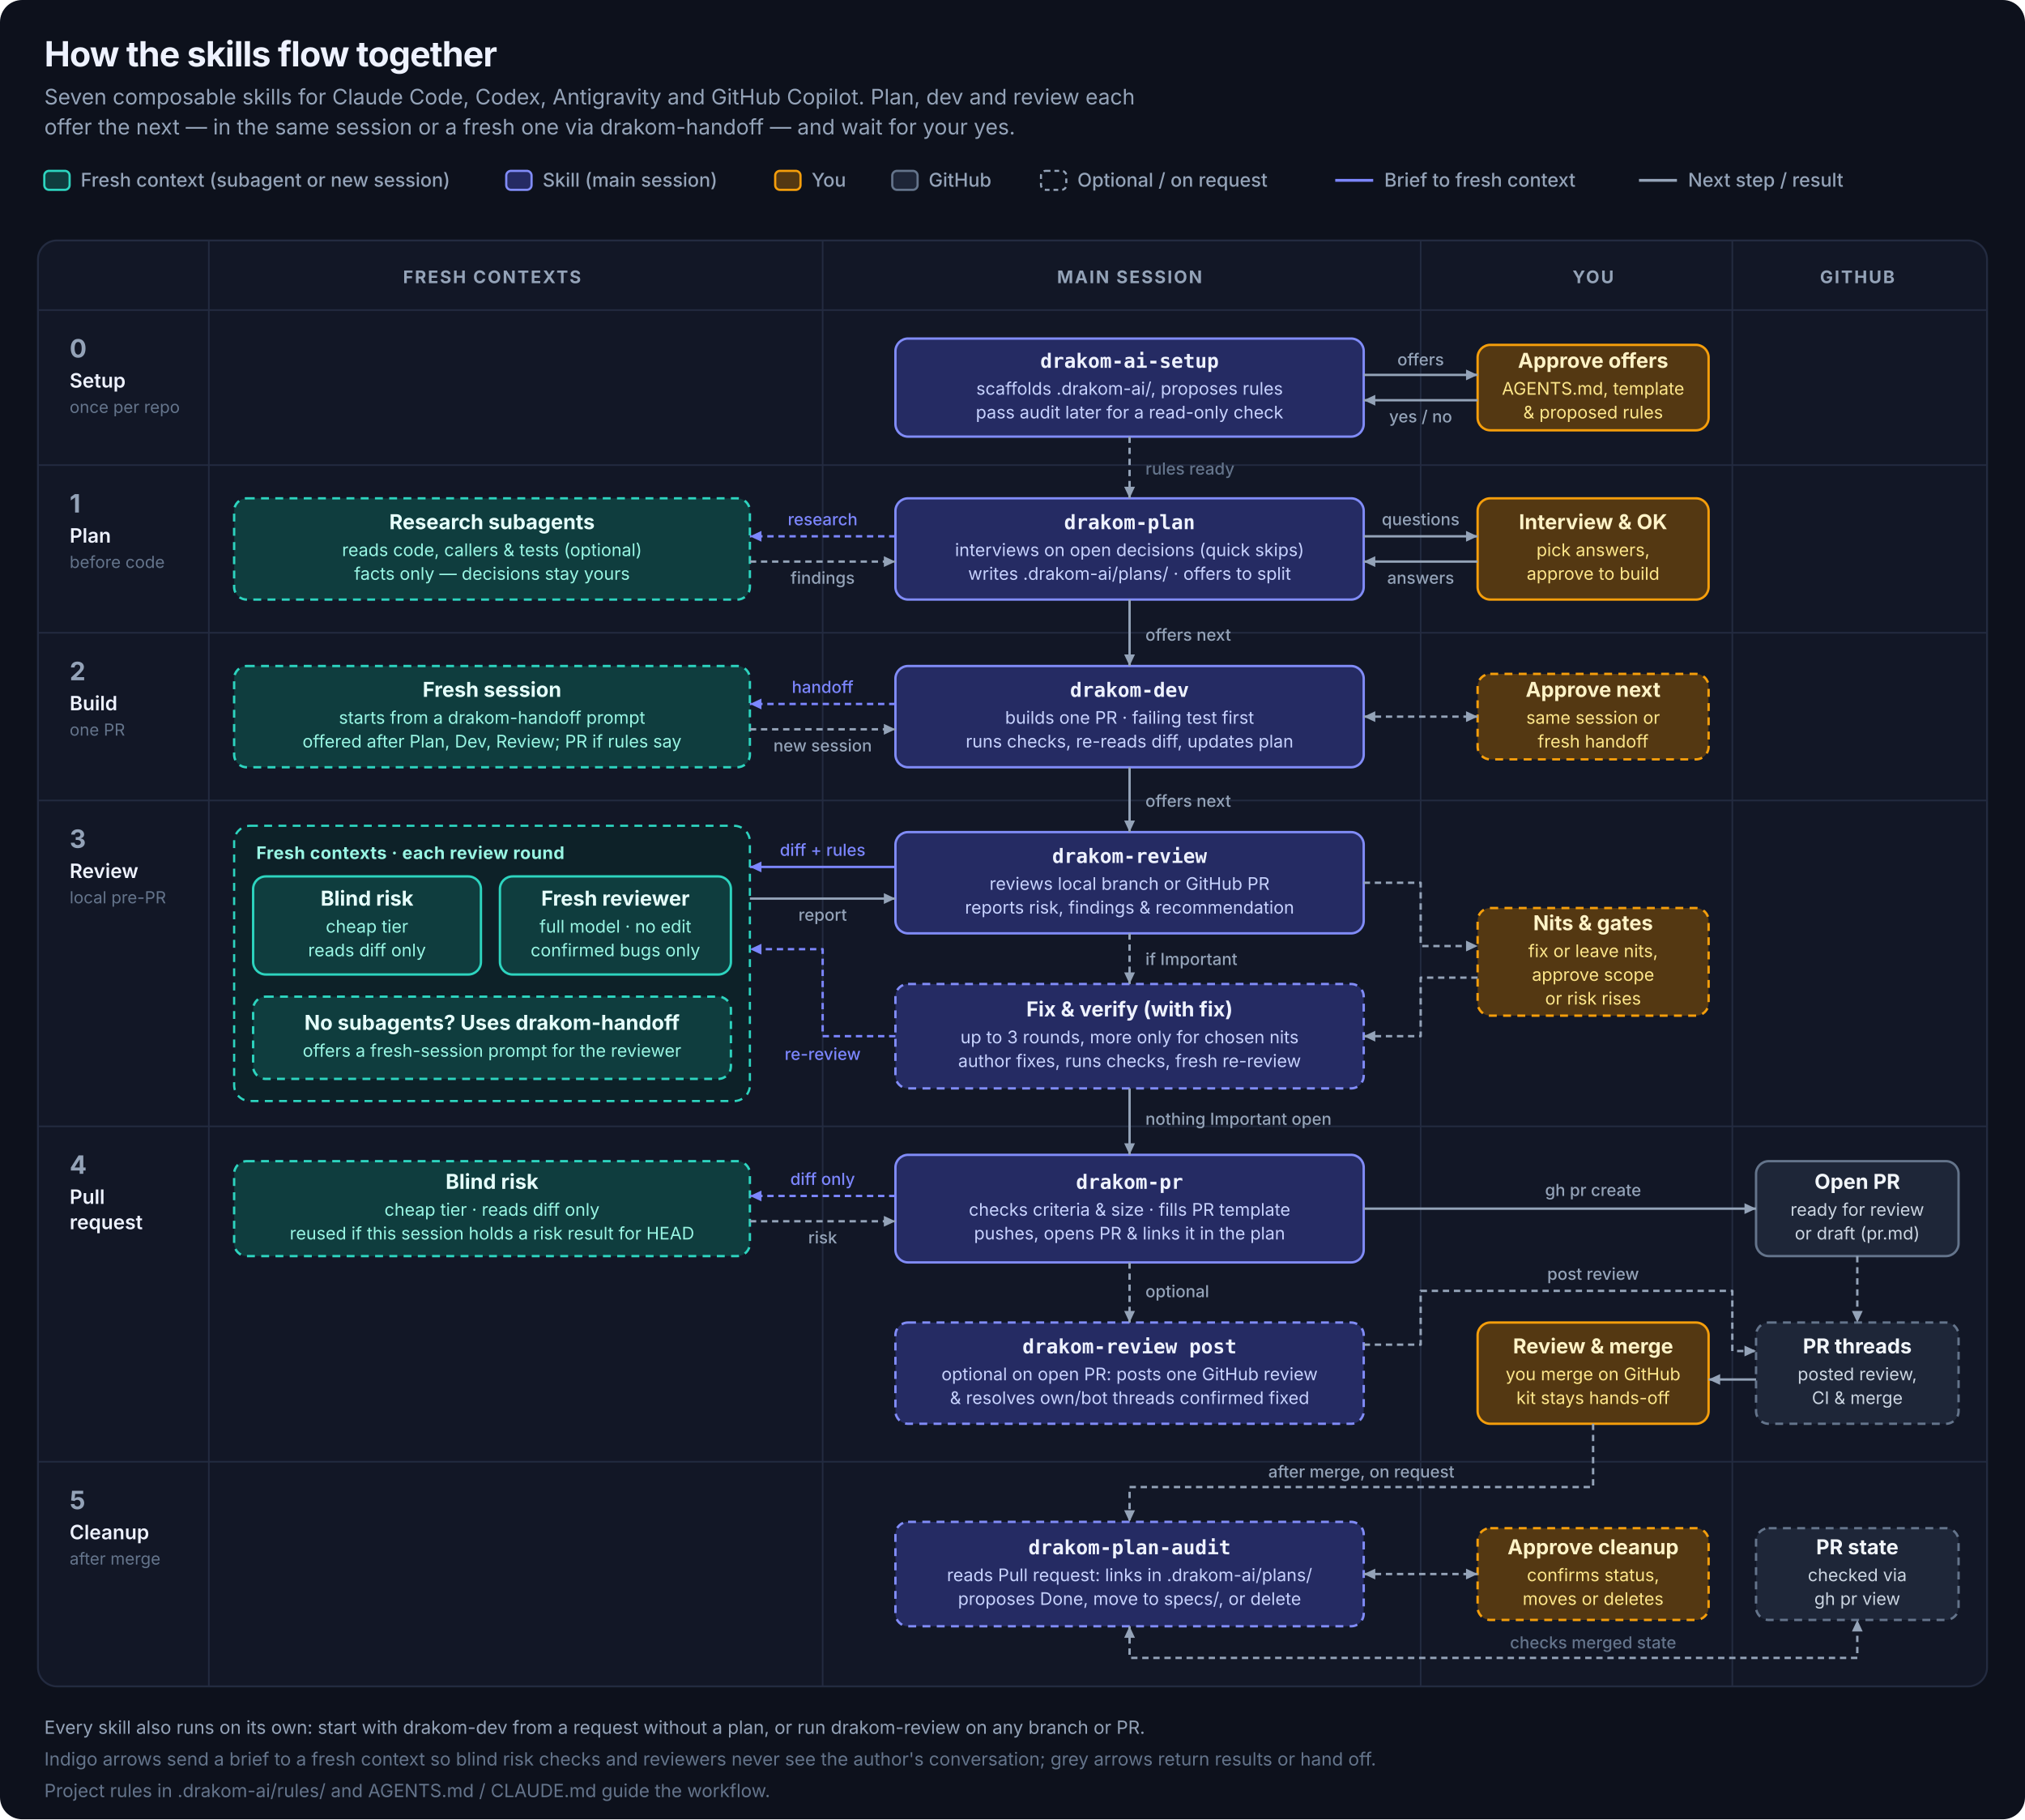
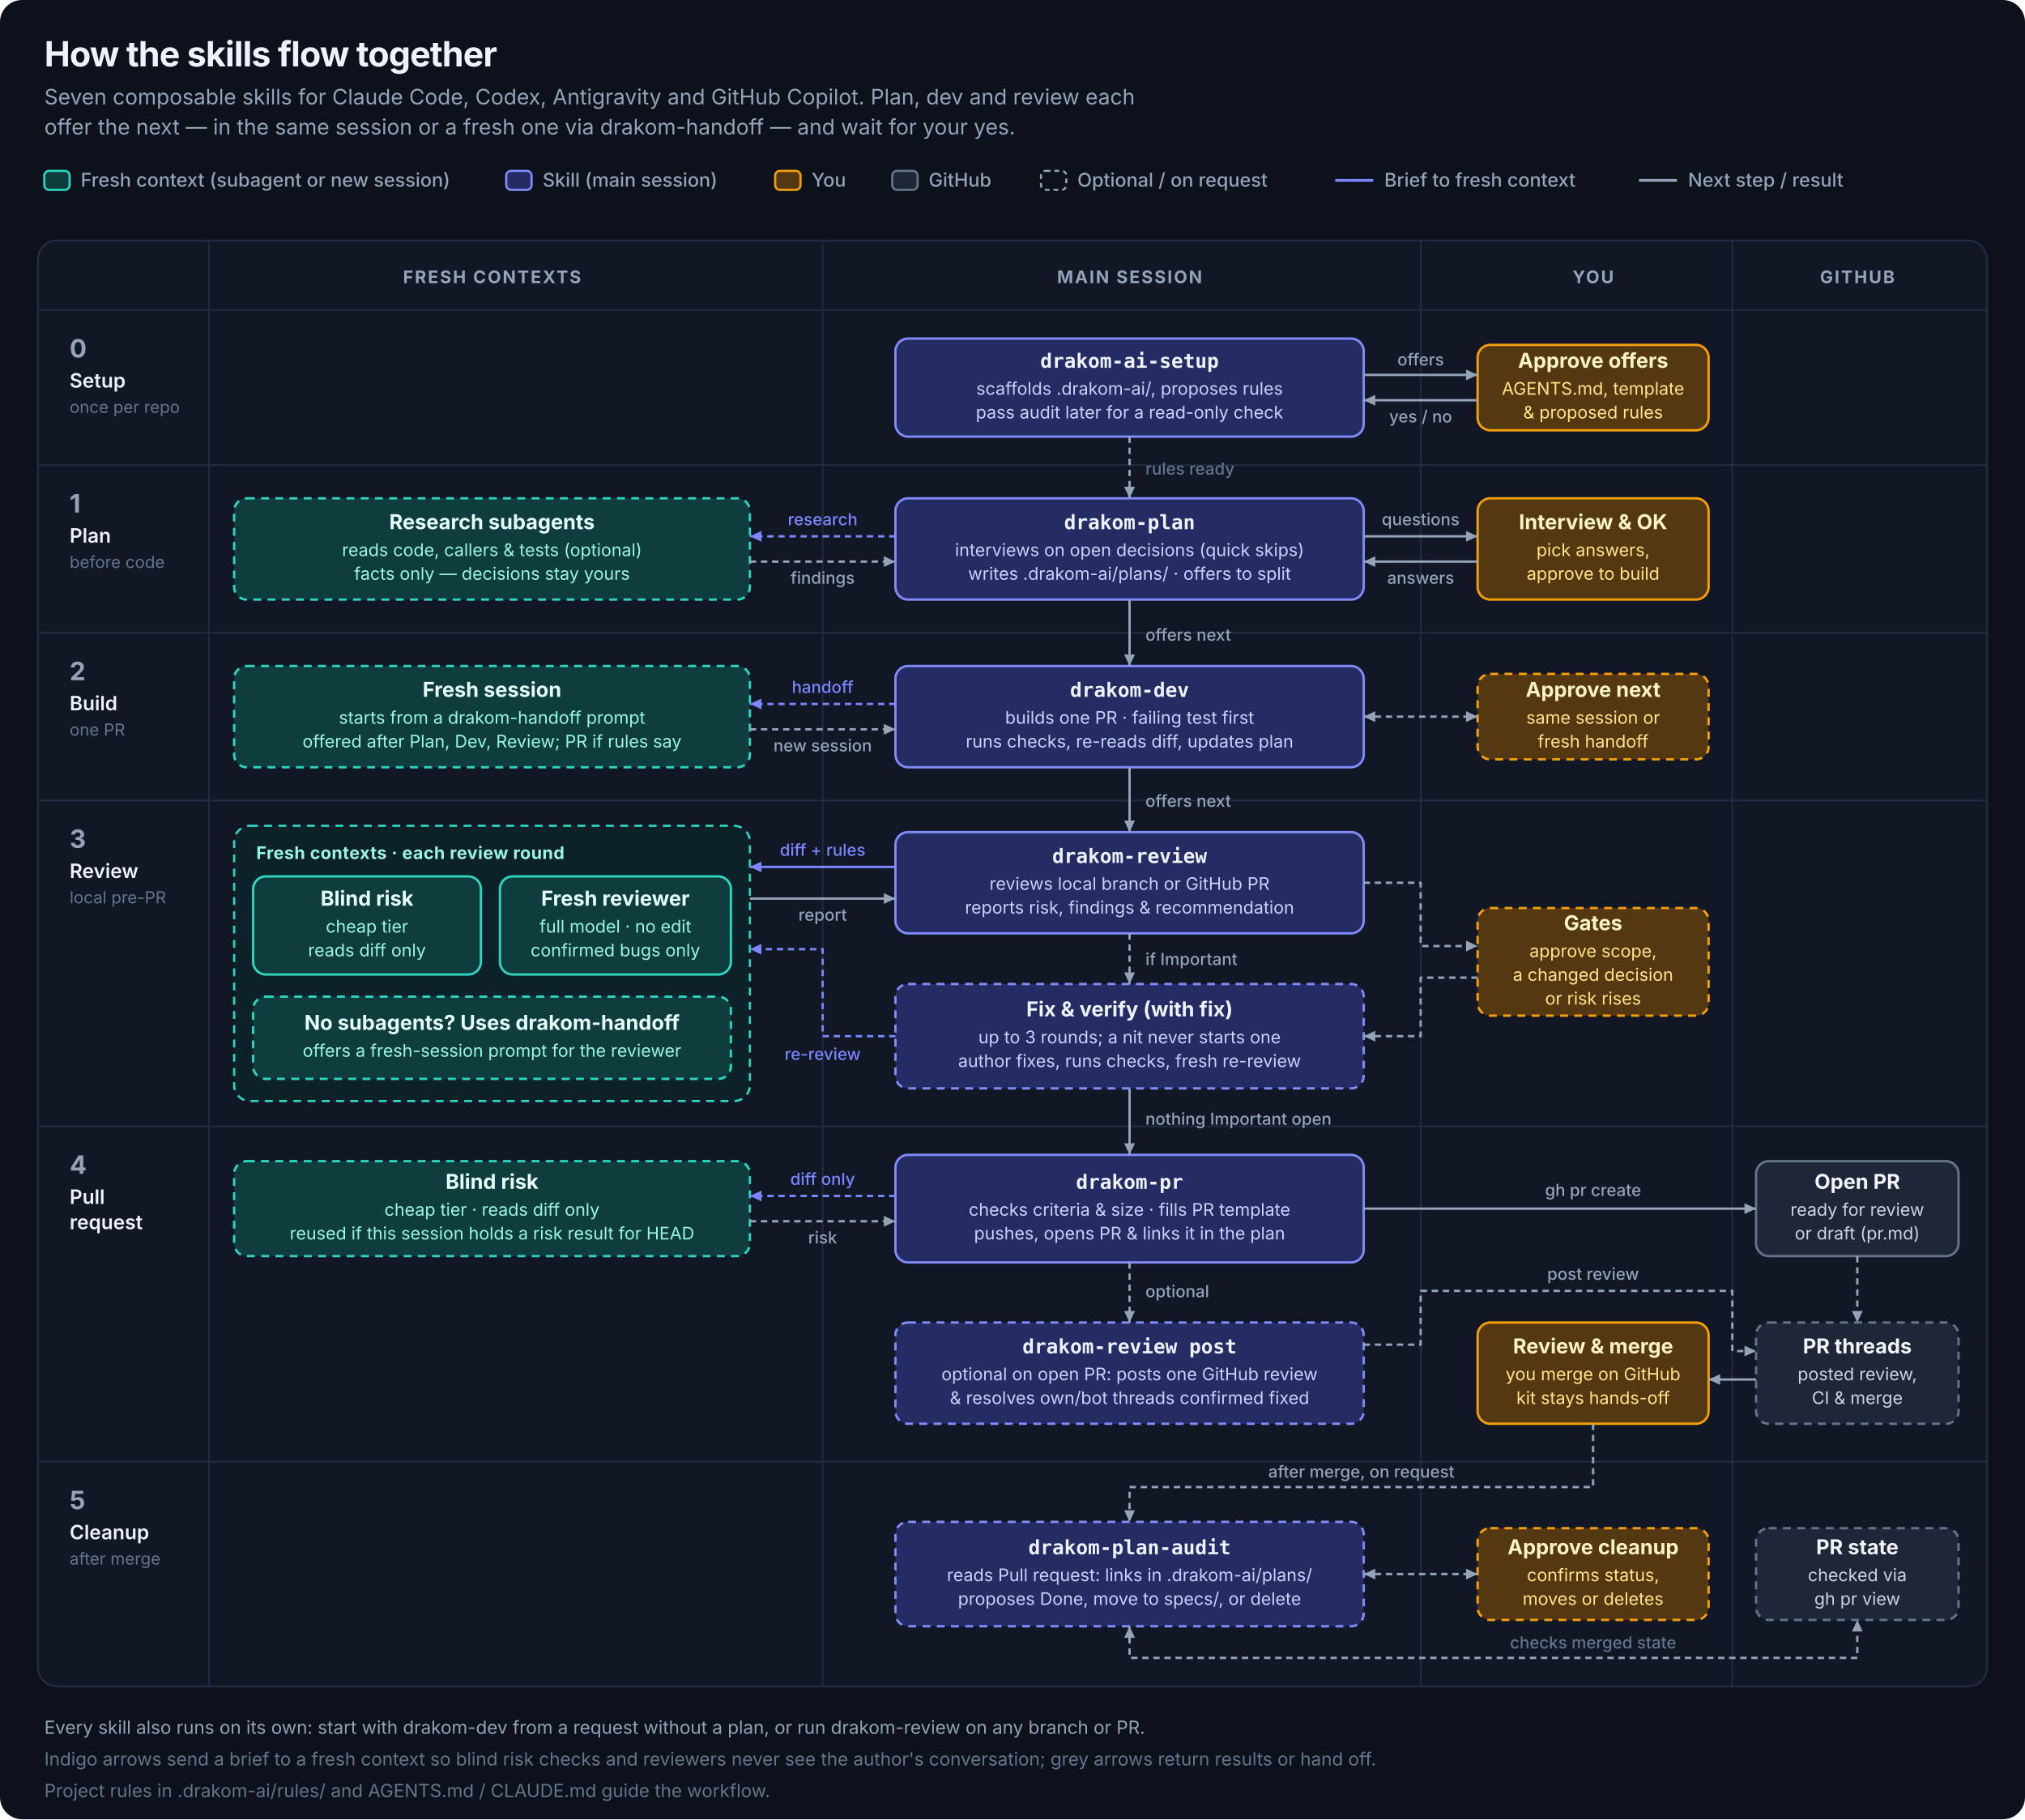
<svg xmlns="http://www.w3.org/2000/svg" viewBox="0 0 1280 1150" width="1280" height="1150">
  <defs>
    <style>
      text { font-family: -apple-system, BlinkMacSystemFont, "Segoe UI", Inter, Roboto, Helvetica, Arial, sans-serif; }
      .h1 { font-size: 22px; font-weight: 700; letter-spacing: -0.02em; }
      .lead { font-size: 13.5px; font-weight: 400; }
      .legend { font-size: 12px; font-weight: 500; }
      .col-hdr { font-size: 11px; font-weight: 700; letter-spacing: 0.09em; }
      .stage-num { font-size: 16px; font-weight: 700; }
      .stage-lbl { font-size: 12.5px; font-weight: 600; }
      .stage-sub { font-size: 10.5px; font-weight: 400; }
      .box-title { font-size: 13px; font-weight: 700; }
      .mono-title { font-family: ui-monospace, SFMono-Regular, Menlo, Consolas, monospace; font-size: 12.5px; font-weight: 700; }
      .box-sub { font-size: 11px; font-weight: 400; }
      .group-lbl { font-size: 11px; font-weight: 700; letter-spacing: 0.02em; }
      .edge-label { font-size: 10.5px; font-weight: 500; }
      .foot { font-size: 11.5px; font-weight: 400; }
    </style>
    <marker id="arrow-ret" viewBox="0 0 10 10" refX="8.5" refY="5" markerWidth="6.5" markerHeight="6.5" orient="auto-start-reverse">
      <path d="M 1 1.5 L 8.5 5 L 1 8.5 z" fill="#94a3b8" />
    </marker>
    <marker id="arrow-ret-start" viewBox="0 0 10 10" refX="1.5" refY="5" markerWidth="6.5" markerHeight="6.5" orient="auto">
      <path d="M 9 1.5 L 1.5 5 L 9 8.5 z" fill="#94a3b8" />
    </marker>
    <marker id="arrow-brief" viewBox="0 0 10 10" refX="8.5" refY="5" markerWidth="6.5" markerHeight="6.5" orient="auto-start-reverse">
      <path d="M 1 1.5 L 8.5 5 L 1 8.5 z" fill="#7c86ff" />
    </marker>
    <marker id="arrow-brief-start" viewBox="0 0 10 10" refX="1.5" refY="5" markerWidth="6.5" markerHeight="6.5" orient="auto">
      <path d="M 9 1.5 L 1.5 5 L 9 8.5 z" fill="#7c86ff" />
    </marker>
  </defs>
  <rect x="0" y="0" width="1280" height="1150" rx="14" fill="#0d111c" />
  <text x="28" y="42" class="h1" fill="#eef2ff">How the skills flow together</text>
  <text x="28" y="66" class="lead" fill="#94a3b8">Seven composable skills for Claude Code, Codex, Antigravity and GitHub Copilot. Plan, dev and review each</text>
  <text x="28" y="85" class="lead" fill="#94a3b8">offer the next — in the same session or a fresh one via drakom-handoff — and wait for your yes.</text>
  <g transform="translate(28, 108)">
    <rect x="0" y="0" width="16" height="12" rx="3" fill="#0f3d3e" stroke="#2dd4bf" stroke-width="1.4" />
    <text x="23" y="10" class="legend" fill="#94a3b8">Fresh context (subagent or new session)</text>
    <rect x="292" y="0" width="16" height="12" rx="3" fill="#252b63" stroke="#818cf8" stroke-width="1.4" />
    <text x="315" y="10" class="legend" fill="#94a3b8">Skill (main session)</text>
    <rect x="462" y="0" width="16" height="12" rx="3" fill="#543812" stroke="#f59e0b" stroke-width="1.4" />
    <text x="485" y="10" class="legend" fill="#94a3b8">You</text>
    <rect x="536" y="0" width="16" height="12" rx="3" fill="#1e2638" stroke="#64748b" stroke-width="1.4" />
    <text x="559" y="10" class="legend" fill="#94a3b8">GitHub</text>
    <rect x="630" y="0" width="16" height="12" rx="3" fill="none" stroke="#94a3b8" stroke-width="1.3" stroke-dasharray="3 2.5" />
    <text x="653" y="10" class="legend" fill="#94a3b8">Optional / on request</text>
    <line x1="816" y1="6" x2="840" y2="6" stroke="#7c86ff" stroke-width="1.8" />
    <text x="847" y="10" class="legend" fill="#94a3b8">Brief to fresh context</text>
    <line x1="1008" y1="6" x2="1032" y2="6" stroke="#94a3b8" stroke-width="1.8" />
    <text x="1039" y="10" class="legend" fill="#94a3b8">Next step / result</text>
  </g>
  <rect x="24" y="152" width="1232" height="914" rx="12" fill="#121726" stroke="#232b40" stroke-width="1.2" />
  <text x="311.0" y="179" text-anchor="middle" class="col-hdr" fill="#94a3b8">FRESH CONTEXTS</text>
  <text x="714.0" y="179" text-anchor="middle" class="col-hdr" fill="#94a3b8">MAIN SESSION</text>
  <text x="1007.0" y="179" text-anchor="middle" class="col-hdr" fill="#94a3b8">YOU</text>
  <text x="1174.0" y="179" text-anchor="middle" class="col-hdr" fill="#94a3b8">GITHUB</text>
  <line x1="132" y1="152" x2="132" y2="1066" stroke="#232b40" stroke-width="1" />
  <line x1="520" y1="152" x2="520" y2="1066" stroke="#232b40" stroke-width="1" />
  <line x1="898" y1="152" x2="898" y2="1066" stroke="#232b40" stroke-width="1" />
  <line x1="1095" y1="152" x2="1095" y2="1066" stroke="#232b40" stroke-width="1" />
  <line x1="24" y1="196" x2="1256" y2="196" stroke="#232b40" stroke-width="1" />
  <text x="44" y="226" class="stage-num" fill="#94a3b8">0</text>
  <text x="44" y="245" class="stage-lbl" fill="#eef2ff">Setup</text>
  <text x="44" y="261" class="stage-sub" fill="#64748b">once per repo</text>
  <line x1="24" y1="294" x2="1256" y2="294" stroke="#232b40" stroke-width="1" />
  <text x="44" y="324" class="stage-num" fill="#94a3b8">1</text>
  <text x="44" y="343" class="stage-lbl" fill="#eef2ff">Plan</text>
  <text x="44" y="359" class="stage-sub" fill="#64748b">before code</text>
  <line x1="24" y1="400" x2="1256" y2="400" stroke="#232b40" stroke-width="1" />
  <text x="44" y="430" class="stage-num" fill="#94a3b8">2</text>
  <text x="44" y="449" class="stage-lbl" fill="#eef2ff">Build</text>
  <text x="44" y="465" class="stage-sub" fill="#64748b">one PR</text>
  <line x1="24" y1="506" x2="1256" y2="506" stroke="#232b40" stroke-width="1" />
  <text x="44" y="536" class="stage-num" fill="#94a3b8">3</text>
  <text x="44" y="555" class="stage-lbl" fill="#eef2ff">Review</text>
  <text x="44" y="571" class="stage-sub" fill="#64748b">local pre-PR</text>
  <line x1="24" y1="712" x2="1256" y2="712" stroke="#232b40" stroke-width="1" />
  <text x="44" y="742" class="stage-num" fill="#94a3b8">4</text>
  <text x="44" y="761" class="stage-lbl" fill="#eef2ff">Pull</text>
  <text x="44" y="777" class="stage-lbl" fill="#eef2ff">request</text>
  <line x1="24" y1="924" x2="1256" y2="924" stroke="#232b40" stroke-width="1" />
  <text x="44" y="954" class="stage-num" fill="#94a3b8">5</text>
  <text x="44" y="973" class="stage-lbl" fill="#eef2ff">Cleanup</text>
  <text x="44" y="989" class="stage-sub" fill="#64748b">after merge</text>
  <rect x="566" y="214" width="296" height="62" rx="8" fill="#252b63" stroke="#818cf8" stroke-width="1.5" />
  <text x="714.0" y="232.5" text-anchor="middle" class="mono-title" fill="#eef2ff">drakom-ai-setup</text>
  <text x="714.0" y="249.5" text-anchor="middle" class="box-sub" fill="#c7d2fe">scaffolds .drakom-ai/, proposes rules</text>
  <text x="714.0" y="264.5" text-anchor="middle" class="box-sub" fill="#c7d2fe">pass audit later for a read-only check</text>
  <rect x="934" y="218" width="146" height="54" rx="8" fill="#543812" stroke="#f59e0b" stroke-width="1.5" />
  <text x="1007.0" y="232.5" text-anchor="middle" class="box-title" fill="#fef3c7">Approve offers</text>
  <text x="1007.0" y="249.5" text-anchor="middle" class="box-sub" fill="#fde68a">AGENTS.md, template</text>
  <text x="1007.0" y="264.5" text-anchor="middle" class="box-sub" fill="#fde68a">&amp; proposed rules</text>
  <path d="M 862.0 237.0 L 934.0 237.0" fill="none" stroke="#94a3b8" stroke-width="1.5" stroke-linejoin="round" marker-end="url(#arrow-ret)" />
  <path d="M 934.0 253.0 L 862.0 253.0" fill="none" stroke="#94a3b8" stroke-width="1.5" stroke-linejoin="round" marker-end="url(#arrow-ret)" />
  <text x="898.0" y="231.0" text-anchor="middle" class="edge-label" fill="#94a3b8">offers</text>
  <text x="898.0" y="267.0" text-anchor="middle" class="edge-label" fill="#94a3b8">yes / no</text>
  <rect x="148" y="315" width="326" height="64" rx="8" fill="#0f3d3e" stroke="#2dd4bf" stroke-width="1.5" stroke-dasharray="5 4" />
  <text x="311.0" y="334.5" text-anchor="middle" class="box-title" fill="#e6fffb">Research subagents</text>
  <text x="311.0" y="351.5" text-anchor="middle" class="box-sub" fill="#99f6e4">reads code, callers &amp; tests (optional)</text>
  <text x="311.0" y="366.5" text-anchor="middle" class="box-sub" fill="#99f6e4">facts only — decisions stay yours</text>
  <rect x="566" y="315" width="296" height="64" rx="8" fill="#252b63" stroke="#818cf8" stroke-width="1.5" />
  <text x="714.0" y="334.5" text-anchor="middle" class="mono-title" fill="#eef2ff">drakom-plan</text>
  <text x="714.0" y="351.5" text-anchor="middle" class="box-sub" fill="#c7d2fe">interviews on open decisions (quick skips)</text>
  <text x="714.0" y="366.5" text-anchor="middle" class="box-sub" fill="#c7d2fe">writes .drakom-ai/plans/ · offers to split</text>
  <rect x="934" y="315" width="146" height="64" rx="8" fill="#543812" stroke="#f59e0b" stroke-width="1.5" />
  <text x="1007.0" y="334.5" text-anchor="middle" class="box-title" fill="#fef3c7">Interview &amp; OK</text>
  <text x="1007.0" y="351.5" text-anchor="middle" class="box-sub" fill="#fde68a">pick answers,</text>
  <text x="1007.0" y="366.5" text-anchor="middle" class="box-sub" fill="#fde68a">approve to build</text>
  <path d="M 714.0 276.0 L 714.0 315.0" fill="none" stroke="#94a3b8" stroke-width="1.5" stroke-linejoin="round" stroke-dasharray="4 3" marker-end="url(#arrow-ret)" />
  <text x="724.0" y="300.0" text-anchor="start" class="edge-label" fill="#64748b">rules ready</text>
  <path d="M 566.0 339.0 L 474.0 339.0" fill="none" stroke="#7c86ff" stroke-width="1.5" stroke-linejoin="round" stroke-dasharray="4 3" marker-end="url(#arrow-brief)" />
  <path d="M 474.0 355.0 L 566.0 355.0" fill="none" stroke="#94a3b8" stroke-width="1.5" stroke-linejoin="round" stroke-dasharray="4 3" marker-end="url(#arrow-ret)" />
  <text x="520.0" y="332.0" text-anchor="middle" class="edge-label" fill="#7c86ff">research</text>
  <text x="520.0" y="369.0" text-anchor="middle" class="edge-label" fill="#94a3b8">findings</text>
  <path d="M 862.0 339.0 L 934.0 339.0" fill="none" stroke="#94a3b8" stroke-width="1.5" stroke-linejoin="round" marker-end="url(#arrow-ret)" />
  <path d="M 934.0 355.0 L 862.0 355.0" fill="none" stroke="#94a3b8" stroke-width="1.5" stroke-linejoin="round" marker-end="url(#arrow-ret)" />
  <text x="898.0" y="332.0" text-anchor="middle" class="edge-label" fill="#94a3b8">questions</text>
  <text x="898.0" y="369.0" text-anchor="middle" class="edge-label" fill="#94a3b8">answers</text>
  <rect x="148" y="421" width="326" height="64" rx="8" fill="#0f3d3e" stroke="#2dd4bf" stroke-width="1.5" stroke-dasharray="5 4" />
  <text x="311.0" y="440.5" text-anchor="middle" class="box-title" fill="#e6fffb">Fresh session</text>
  <text x="311.0" y="457.5" text-anchor="middle" class="box-sub" fill="#99f6e4">starts from a drakom-handoff prompt</text>
  <text x="311.0" y="472.5" text-anchor="middle" class="box-sub" fill="#99f6e4">offered after Plan, Dev, Review; PR if rules say</text>
  <rect x="566" y="421" width="296" height="64" rx="8" fill="#252b63" stroke="#818cf8" stroke-width="1.5" />
  <text x="714.0" y="440.5" text-anchor="middle" class="mono-title" fill="#eef2ff">drakom-dev</text>
  <text x="714.0" y="457.5" text-anchor="middle" class="box-sub" fill="#c7d2fe">builds one PR · failing test first</text>
  <text x="714.0" y="472.5" text-anchor="middle" class="box-sub" fill="#c7d2fe">runs checks, re-reads diff, updates plan</text>
  <rect x="934" y="426" width="146" height="54" rx="8" fill="#543812" stroke="#f59e0b" stroke-width="1.5" stroke-dasharray="5 4" />
  <text x="1007.0" y="440.5" text-anchor="middle" class="box-title" fill="#fef3c7">Approve next</text>
  <text x="1007.0" y="457.5" text-anchor="middle" class="box-sub" fill="#fde68a">same session or</text>
  <text x="1007.0" y="472.5" text-anchor="middle" class="box-sub" fill="#fde68a">fresh handoff</text>
  <path d="M 714.0 379.0 L 714.0 421.0" fill="none" stroke="#94a3b8" stroke-width="1.5" stroke-linejoin="round" marker-end="url(#arrow-ret)" />
  <text x="724.0" y="405.0" text-anchor="start" class="edge-label" fill="#94a3b8">offers next</text>
  <path d="M 566.0 445.0 L 474.0 445.0" fill="none" stroke="#7c86ff" stroke-width="1.5" stroke-linejoin="round" stroke-dasharray="4 3" marker-end="url(#arrow-brief)" />
  <path d="M 474.0 461.0 L 566.0 461.0" fill="none" stroke="#94a3b8" stroke-width="1.5" stroke-linejoin="round" stroke-dasharray="4 3" marker-end="url(#arrow-ret)" />
  <text x="520.0" y="438.0" text-anchor="middle" class="edge-label" fill="#7c86ff">handoff</text>
  <text x="520.0" y="475.0" text-anchor="middle" class="edge-label" fill="#94a3b8">new session</text>
  <path d="M 862.0 453.0 L 934.0 453.0" fill="none" stroke="#94a3b8" stroke-width="1.5" stroke-linejoin="round" stroke-dasharray="4 3" marker-end="url(#arrow-ret)" marker-start="url(#arrow-ret-start)" />
  <rect x="148" y="522" width="326" height="174" rx="10" fill="#0c262a" fill-opacity="0.7" stroke="#2dd4bf" stroke-width="1.4" stroke-dasharray="5 4" />
  <text x="162" y="543" class="group-lbl" fill="#99f6e4">Fresh contexts · each review round</text>
  <rect x="160" y="554" width="144" height="62" rx="8" fill="#0f3d3e" stroke="#2dd4bf" stroke-width="1.5" />
  <text x="232.0" y="572.5" text-anchor="middle" class="box-title" fill="#e6fffb">Blind risk</text>
  <text x="232.0" y="589.5" text-anchor="middle" class="box-sub" fill="#99f6e4">cheap tier</text>
  <text x="232.0" y="604.5" text-anchor="middle" class="box-sub" fill="#99f6e4">reads diff only</text>
  <rect x="316" y="554" width="146" height="62" rx="8" fill="#0f3d3e" stroke="#2dd4bf" stroke-width="1.5" />
  <text x="389.0" y="572.5" text-anchor="middle" class="box-title" fill="#e6fffb">Fresh reviewer</text>
  <text x="389.0" y="589.5" text-anchor="middle" class="box-sub" fill="#99f6e4">full model · no edit</text>
  <text x="389.0" y="604.5" text-anchor="middle" class="box-sub" fill="#99f6e4">confirmed bugs only</text>
  <rect x="160" y="630" width="302" height="52" rx="8" fill="#0f3d3e" stroke="#2dd4bf" stroke-width="1.5" stroke-dasharray="5 4" />
  <text x="311.0" y="651.0" text-anchor="middle" class="box-title" fill="#e6fffb">No subagents? Uses drakom-handoff</text>
  <text x="311.0" y="668.0" text-anchor="middle" class="box-sub" fill="#99f6e4">offers a fresh-session prompt for the reviewer</text>
  <rect x="566" y="526" width="296" height="64" rx="8" fill="#252b63" stroke="#818cf8" stroke-width="1.5" />
  <text x="714.0" y="545.5" text-anchor="middle" class="mono-title" fill="#eef2ff">drakom-review</text>
  <text x="714.0" y="562.5" text-anchor="middle" class="box-sub" fill="#c7d2fe">reviews local branch or GitHub PR</text>
  <text x="714.0" y="577.5" text-anchor="middle" class="box-sub" fill="#c7d2fe">reports risk, findings &amp; recommendation</text>
  <rect x="566" y="622" width="296" height="66" rx="8" fill="#252b63" stroke="#818cf8" stroke-width="1.5" stroke-dasharray="5 4" />
  <text x="714.0" y="642.5" text-anchor="middle" class="box-title" fill="#eef2ff">Fix &amp; verify (with fix)</text>
-   <text x="714.0" y="659.5" text-anchor="middle" class="box-sub" fill="#c7d2fe">up to 3 rounds, more only for chosen nits</text>
+   <text x="714.0" y="659.5" text-anchor="middle" class="box-sub" fill="#c7d2fe">up to 3 rounds; a nit never starts one</text>
  <text x="714.0" y="674.5" text-anchor="middle" class="box-sub" fill="#c7d2fe">author fixes, runs checks, fresh re-review</text>
  <rect x="934" y="574" width="146" height="68" rx="8" fill="#543812" stroke="#f59e0b" stroke-width="1.5" stroke-dasharray="5 4" />
-   <text x="1007.0" y="588.0" text-anchor="middle" class="box-title" fill="#fef3c7">Nits &amp; gates</text>
-   <text x="1007.0" y="605.0" text-anchor="middle" class="box-sub" fill="#fde68a">fix or leave nits,</text>
-   <text x="1007.0" y="620.0" text-anchor="middle" class="box-sub" fill="#fde68a">approve scope</text>
+   <text x="1007.0" y="588.0" text-anchor="middle" class="box-title" fill="#fef3c7">Gates</text>
+   <text x="1007.0" y="605.0" text-anchor="middle" class="box-sub" fill="#fde68a">approve scope,</text>
+   <text x="1007.0" y="620.0" text-anchor="middle" class="box-sub" fill="#fde68a">a changed decision</text>
  <text x="1007.0" y="635.0" text-anchor="middle" class="box-sub" fill="#fde68a">or risk rises</text>
  <path d="M 714.0 485.0 L 714.0 526.0" fill="none" stroke="#94a3b8" stroke-width="1.5" stroke-linejoin="round" marker-end="url(#arrow-ret)" />
  <text x="724.0" y="510.0" text-anchor="start" class="edge-label" fill="#94a3b8">offers next</text>
  <path d="M 566.0 548.0 L 474.0 548.0" fill="none" stroke="#7c86ff" stroke-width="1.5" stroke-linejoin="round" marker-end="url(#arrow-brief)" />
  <path d="M 474.0 568.0 L 566.0 568.0" fill="none" stroke="#94a3b8" stroke-width="1.5" stroke-linejoin="round" marker-end="url(#arrow-ret)" />
  <text x="520.0" y="541.0" text-anchor="middle" class="edge-label" fill="#7c86ff">diff + rules</text>
  <text x="520.0" y="582.0" text-anchor="middle" class="edge-label" fill="#94a3b8">report</text>
  <path d="M 714.0 590.0 L 714.0 622.0" fill="none" stroke="#94a3b8" stroke-width="1.5" stroke-linejoin="round" stroke-dasharray="4 3" marker-end="url(#arrow-ret)" />
  <text x="724.0" y="610.0" text-anchor="start" class="edge-label" fill="#94a3b8">if Important</text>
  <path d="M 566.0 655.0 L 520.0 655.0 L 520.0 600.0 L 474.0 600.0" fill="none" stroke="#7c86ff" stroke-width="1.5" stroke-linejoin="round" stroke-dasharray="4 3" marker-end="url(#arrow-brief)" />
  <text x="520.0" y="670.0" text-anchor="middle" class="edge-label" fill="#7c86ff">re-review</text>
  <path d="M 862.0 558.0 L 898.0 558.0 L 898.0 598.0 L 934.0 598.0" fill="none" stroke="#94a3b8" stroke-width="1.5" stroke-linejoin="round" stroke-dasharray="4 3" marker-end="url(#arrow-ret)" />
  <path d="M 934.0 618.0 L 898.0 618.0 L 898.0 655.0 L 862.0 655.0" fill="none" stroke="#94a3b8" stroke-width="1.5" stroke-linejoin="round" stroke-dasharray="4 3" marker-end="url(#arrow-ret)" />
  <rect x="148" y="734" width="326" height="60" rx="8" fill="#0f3d3e" stroke="#2dd4bf" stroke-width="1.5" stroke-dasharray="5 4" />
  <text x="311.0" y="751.5" text-anchor="middle" class="box-title" fill="#e6fffb">Blind risk</text>
  <text x="311.0" y="768.5" text-anchor="middle" class="box-sub" fill="#99f6e4">cheap tier · reads diff only</text>
  <text x="311.0" y="783.5" text-anchor="middle" class="box-sub" fill="#99f6e4">reused if this session holds a risk result for HEAD</text>
  <rect x="566" y="730" width="296" height="68" rx="8" fill="#252b63" stroke="#818cf8" stroke-width="1.5" />
  <text x="714.0" y="751.5" text-anchor="middle" class="mono-title" fill="#eef2ff">drakom-pr</text>
  <text x="714.0" y="768.5" text-anchor="middle" class="box-sub" fill="#c7d2fe">checks criteria &amp; size · fills PR template</text>
  <text x="714.0" y="783.5" text-anchor="middle" class="box-sub" fill="#c7d2fe">pushes, opens PR &amp; links it in the plan</text>
  <rect x="566" y="836" width="296" height="64" rx="8" fill="#252b63" stroke="#818cf8" stroke-width="1.5" stroke-dasharray="5 4" />
  <text x="714.0" y="855.5" text-anchor="middle" class="mono-title" fill="#eef2ff">drakom-review post</text>
  <text x="714.0" y="872.5" text-anchor="middle" class="box-sub" fill="#c7d2fe">optional on open PR: posts one GitHub review</text>
  <text x="714.0" y="887.5" text-anchor="middle" class="box-sub" fill="#c7d2fe">&amp; resolves own/bot threads confirmed fixed</text>
  <rect x="934" y="836" width="146" height="64" rx="8" fill="#543812" stroke="#f59e0b" stroke-width="1.5" />
  <text x="1007.0" y="855.5" text-anchor="middle" class="box-title" fill="#fef3c7">Review &amp; merge</text>
  <text x="1007.0" y="872.5" text-anchor="middle" class="box-sub" fill="#fde68a">you merge on GitHub</text>
  <text x="1007.0" y="887.5" text-anchor="middle" class="box-sub" fill="#fde68a">kit stays hands-off</text>
  <rect x="1110" y="734" width="128" height="60" rx="8" fill="#1e2638" stroke="#64748b" stroke-width="1.5" />
  <text x="1174.0" y="751.5" text-anchor="middle" class="box-title" fill="#f1f5f9">Open PR</text>
  <text x="1174.0" y="768.5" text-anchor="middle" class="box-sub" fill="#cbd5e1">ready for review</text>
  <text x="1174.0" y="783.5" text-anchor="middle" class="box-sub" fill="#cbd5e1">or draft (pr.md)</text>
  <rect x="1110" y="836" width="128" height="64" rx="8" fill="#1e2638" stroke="#64748b" stroke-width="1.5" stroke-dasharray="5 4" />
  <text x="1174.0" y="855.5" text-anchor="middle" class="box-title" fill="#f1f5f9">PR threads</text>
  <text x="1174.0" y="872.5" text-anchor="middle" class="box-sub" fill="#cbd5e1">posted review,</text>
  <text x="1174.0" y="887.5" text-anchor="middle" class="box-sub" fill="#cbd5e1">CI &amp; merge</text>
  <path d="M 714.0 688.0 L 714.0 730.0" fill="none" stroke="#94a3b8" stroke-width="1.5" stroke-linejoin="round" marker-end="url(#arrow-ret)" />
  <text x="724.0" y="711.0" text-anchor="start" class="edge-label" fill="#94a3b8">nothing Important open</text>
  <path d="M 566.0 756.0 L 474.0 756.0" fill="none" stroke="#7c86ff" stroke-width="1.5" stroke-linejoin="round" stroke-dasharray="4 3" marker-end="url(#arrow-brief)" />
  <path d="M 474.0 772.0 L 566.0 772.0" fill="none" stroke="#94a3b8" stroke-width="1.5" stroke-linejoin="round" stroke-dasharray="4 3" marker-end="url(#arrow-ret)" />
  <text x="520.0" y="749.0" text-anchor="middle" class="edge-label" fill="#7c86ff">diff only</text>
  <text x="520.0" y="786.0" text-anchor="middle" class="edge-label" fill="#94a3b8">risk</text>
  <path d="M 862.0 764.0 L 1110.0 764.0" fill="none" stroke="#94a3b8" stroke-width="1.5" stroke-linejoin="round" marker-end="url(#arrow-ret)" />
  <text x="1007.0" y="756.0" text-anchor="middle" class="edge-label" fill="#94a3b8">gh pr create</text>
  <path d="M 1174.0 794.0 L 1174.0 836.0" fill="none" stroke="#94a3b8" stroke-width="1.5" stroke-linejoin="round" stroke-dasharray="4 3" marker-end="url(#arrow-ret)" />
  <path d="M 714.0 798.0 L 714.0 836.0" fill="none" stroke="#94a3b8" stroke-width="1.5" stroke-linejoin="round" stroke-dasharray="4 3" marker-end="url(#arrow-ret)" />
  <text x="724.0" y="820.0" text-anchor="start" class="edge-label" fill="#94a3b8">optional</text>
  <path d="M 862.0 850.0 L 898.0 850.0 L 898.0 816.0 L 1095.0 816.0 L 1095.0 854.0 L 1110.0 854.0" fill="none" stroke="#94a3b8" stroke-width="1.5" stroke-linejoin="round" stroke-dasharray="4 3" marker-end="url(#arrow-ret)" />
  <text x="1007.0" y="809.0" text-anchor="middle" class="edge-label" fill="#94a3b8">post review</text>
  <path d="M 1110.0 872.0 L 1080.0 872.0" fill="none" stroke="#94a3b8" stroke-width="1.5" stroke-linejoin="round" marker-end="url(#arrow-ret)" />
  <rect x="566" y="962" width="296" height="66" rx="8" fill="#252b63" stroke="#818cf8" stroke-width="1.5" stroke-dasharray="5 4" />
  <text x="714.0" y="982.5" text-anchor="middle" class="mono-title" fill="#eef2ff">drakom-plan-audit</text>
  <text x="714.0" y="999.5" text-anchor="middle" class="box-sub" fill="#c7d2fe">reads Pull request: links in .drakom-ai/plans/</text>
  <text x="714.0" y="1014.5" text-anchor="middle" class="box-sub" fill="#c7d2fe">proposes Done, move to specs/, or delete</text>
  <rect x="934" y="966" width="146" height="58" rx="8" fill="#543812" stroke="#f59e0b" stroke-width="1.5" stroke-dasharray="5 4" />
  <text x="1007.0" y="982.5" text-anchor="middle" class="box-title" fill="#fef3c7">Approve cleanup</text>
  <text x="1007.0" y="999.5" text-anchor="middle" class="box-sub" fill="#fde68a">confirms status,</text>
  <text x="1007.0" y="1014.5" text-anchor="middle" class="box-sub" fill="#fde68a">moves or deletes</text>
  <rect x="1110" y="966" width="128" height="58" rx="8" fill="#1e2638" stroke="#64748b" stroke-width="1.5" stroke-dasharray="5 4" />
  <text x="1174.0" y="982.5" text-anchor="middle" class="box-title" fill="#f1f5f9">PR state</text>
  <text x="1174.0" y="999.5" text-anchor="middle" class="box-sub" fill="#cbd5e1">checked via</text>
  <text x="1174.0" y="1014.5" text-anchor="middle" class="box-sub" fill="#cbd5e1">gh pr view</text>
  <path d="M 1007.0 900.0 L 1007.0 940.0 L 714.0 940.0 L 714.0 962.0" fill="none" stroke="#94a3b8" stroke-width="1.5" stroke-linejoin="round" stroke-dasharray="4 3" marker-end="url(#arrow-ret)" />
  <text x="860.5" y="934.0" text-anchor="middle" class="edge-label" fill="#94a3b8">after merge, on request</text>
  <path d="M 714.0 1028.0 L 714.0 1048.0 L 1174.0 1048.0 L 1174.0 1024.0" fill="none" stroke="#94a3b8" stroke-width="1.5" stroke-linejoin="round" stroke-dasharray="4 3" marker-end="url(#arrow-ret)" marker-start="url(#arrow-ret-start)" />
  <text x="1007.0" y="1042.0" text-anchor="middle" class="edge-label" fill="#64748b">checks merged state</text>
  <path d="M 862.0 995.0 L 934.0 995.0" fill="none" stroke="#94a3b8" stroke-width="1.5" stroke-linejoin="round" stroke-dasharray="4 3" marker-end="url(#arrow-ret)" marker-start="url(#arrow-ret-start)" />
  <text x="28" y="1096" class="foot" fill="#94a3b8">Every skill also runs on its own: start with drakom-dev from a request without a plan, or run drakom-review on any branch or PR.</text>
  <text x="28" y="1116" class="foot" fill="#64748b">Indigo arrows send a brief to a fresh context so blind risk checks and reviewers never see the author's conversation; grey arrows return results or hand off.</text>
  <text x="28" y="1136" class="foot" fill="#64748b">Project rules in .drakom-ai/rules/ and AGENTS.md / CLAUDE.md guide the workflow.</text>
</svg>
